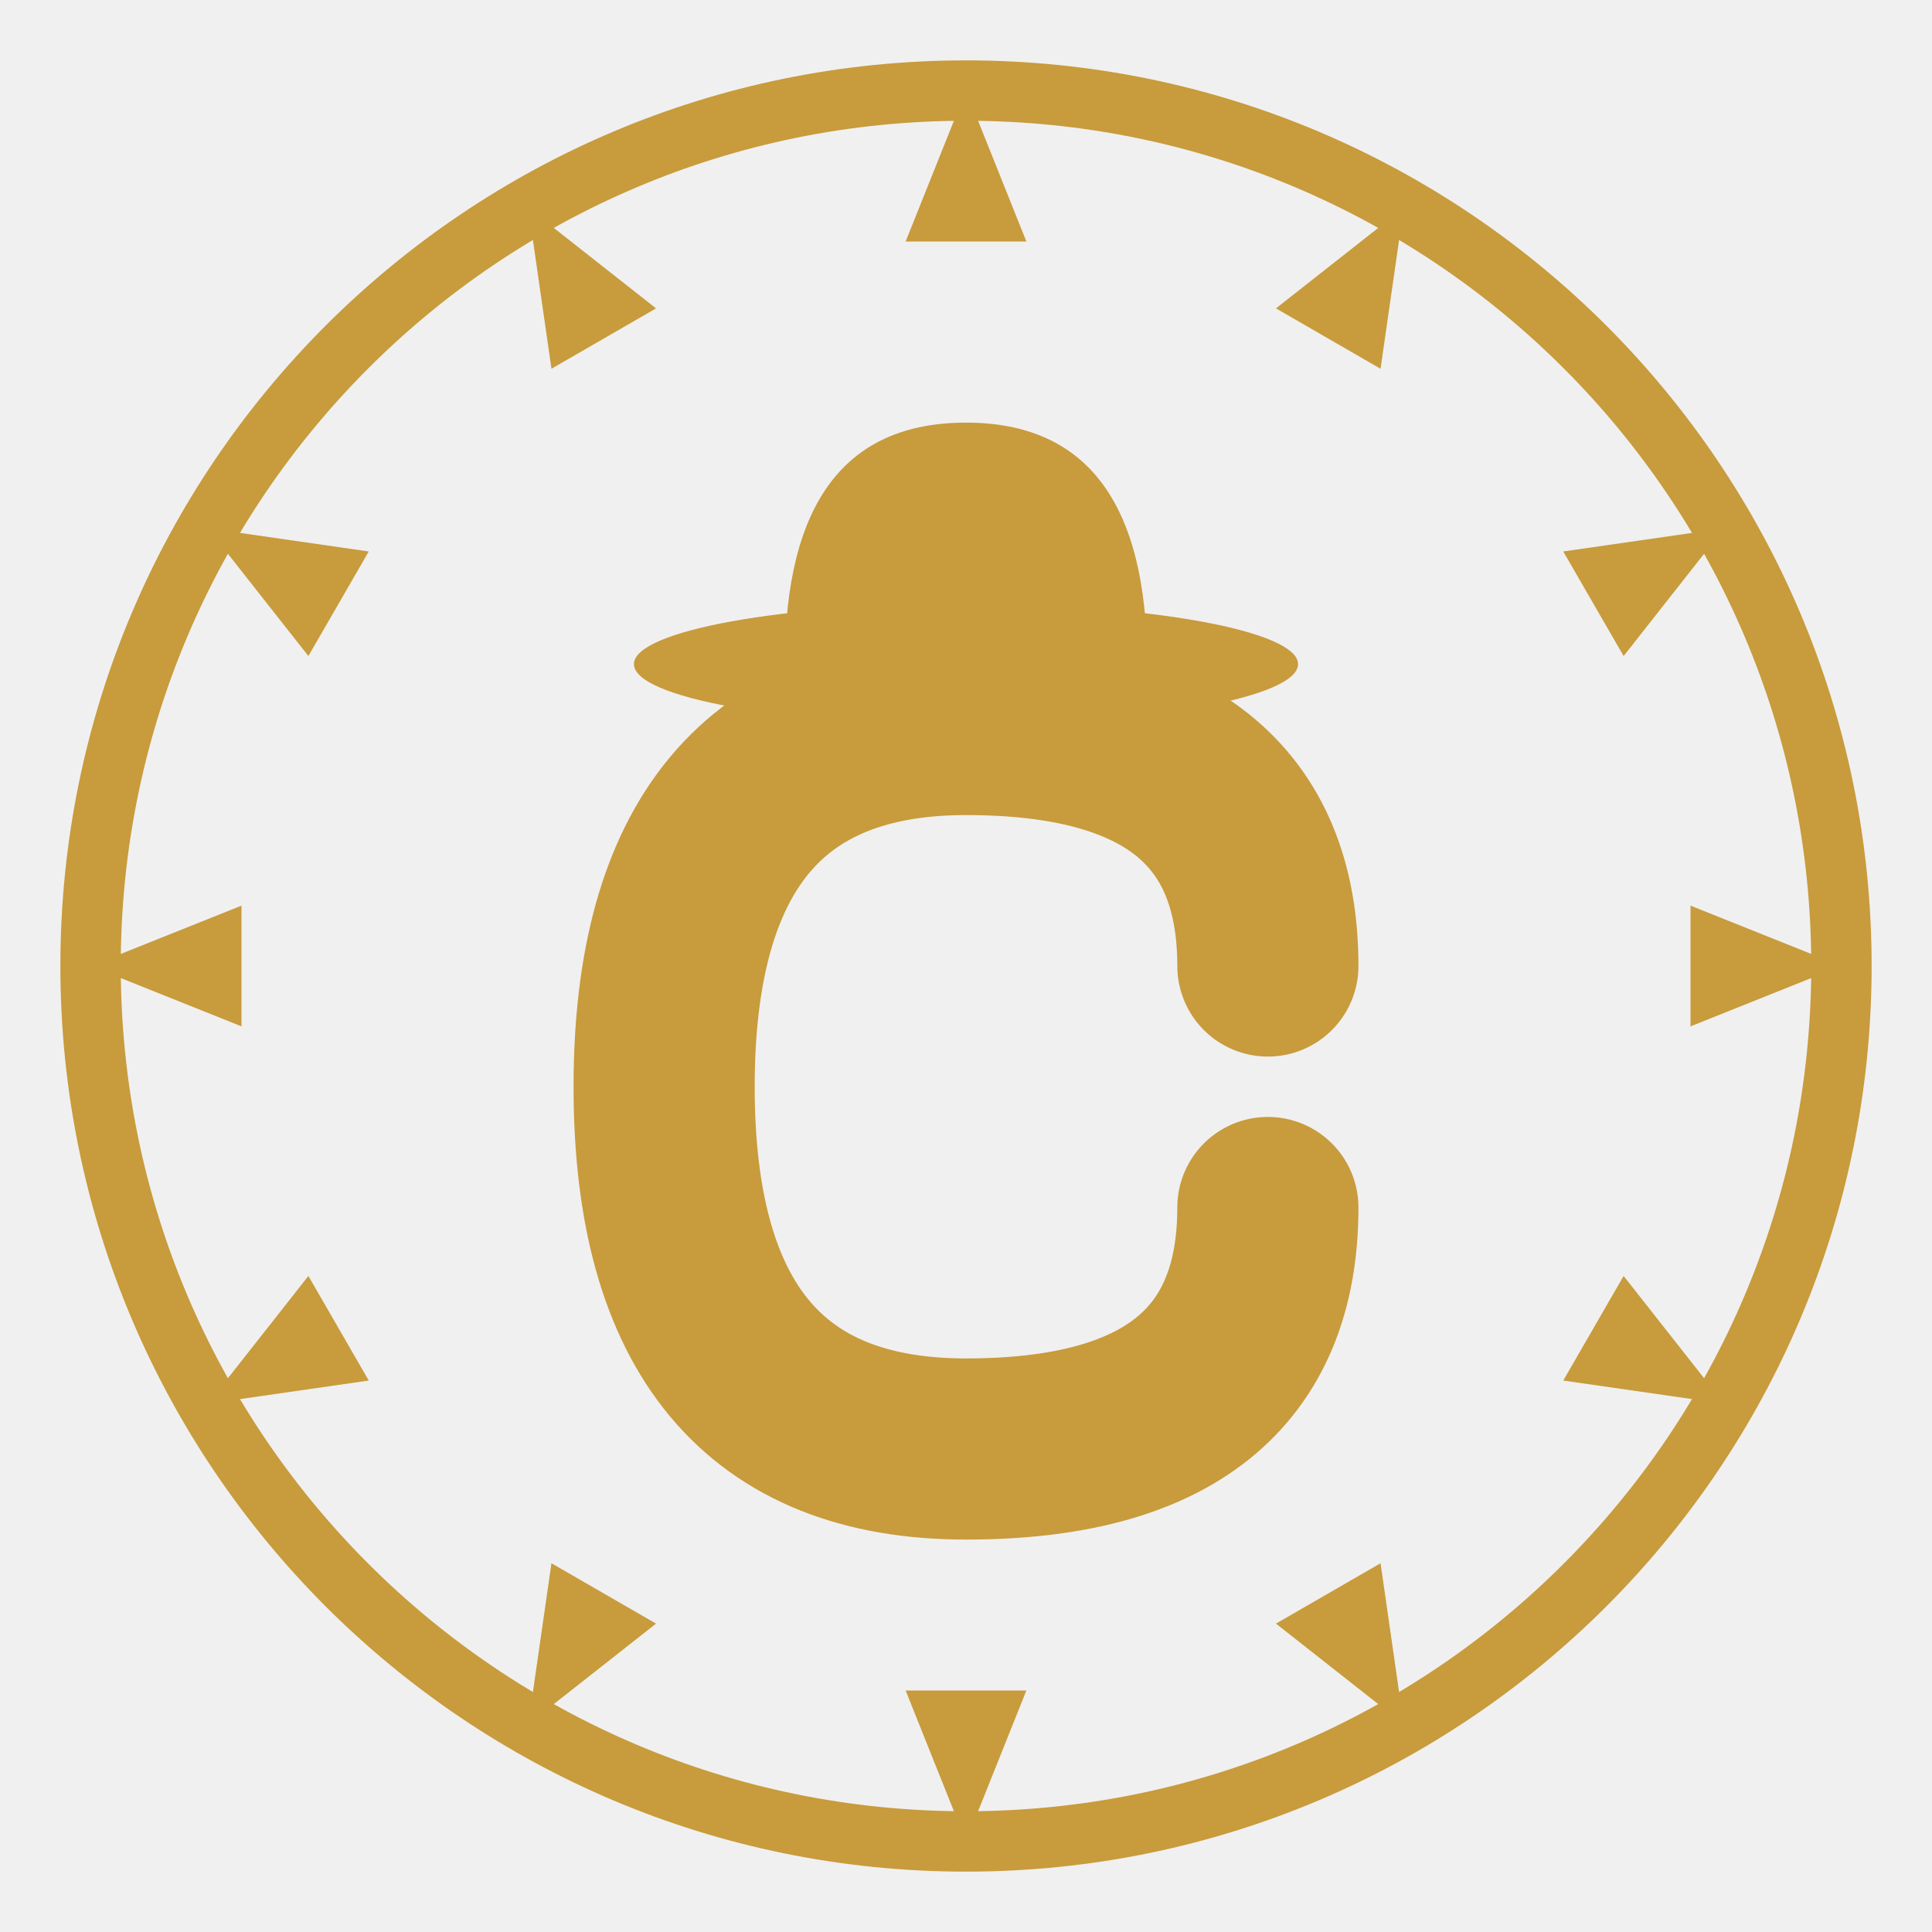
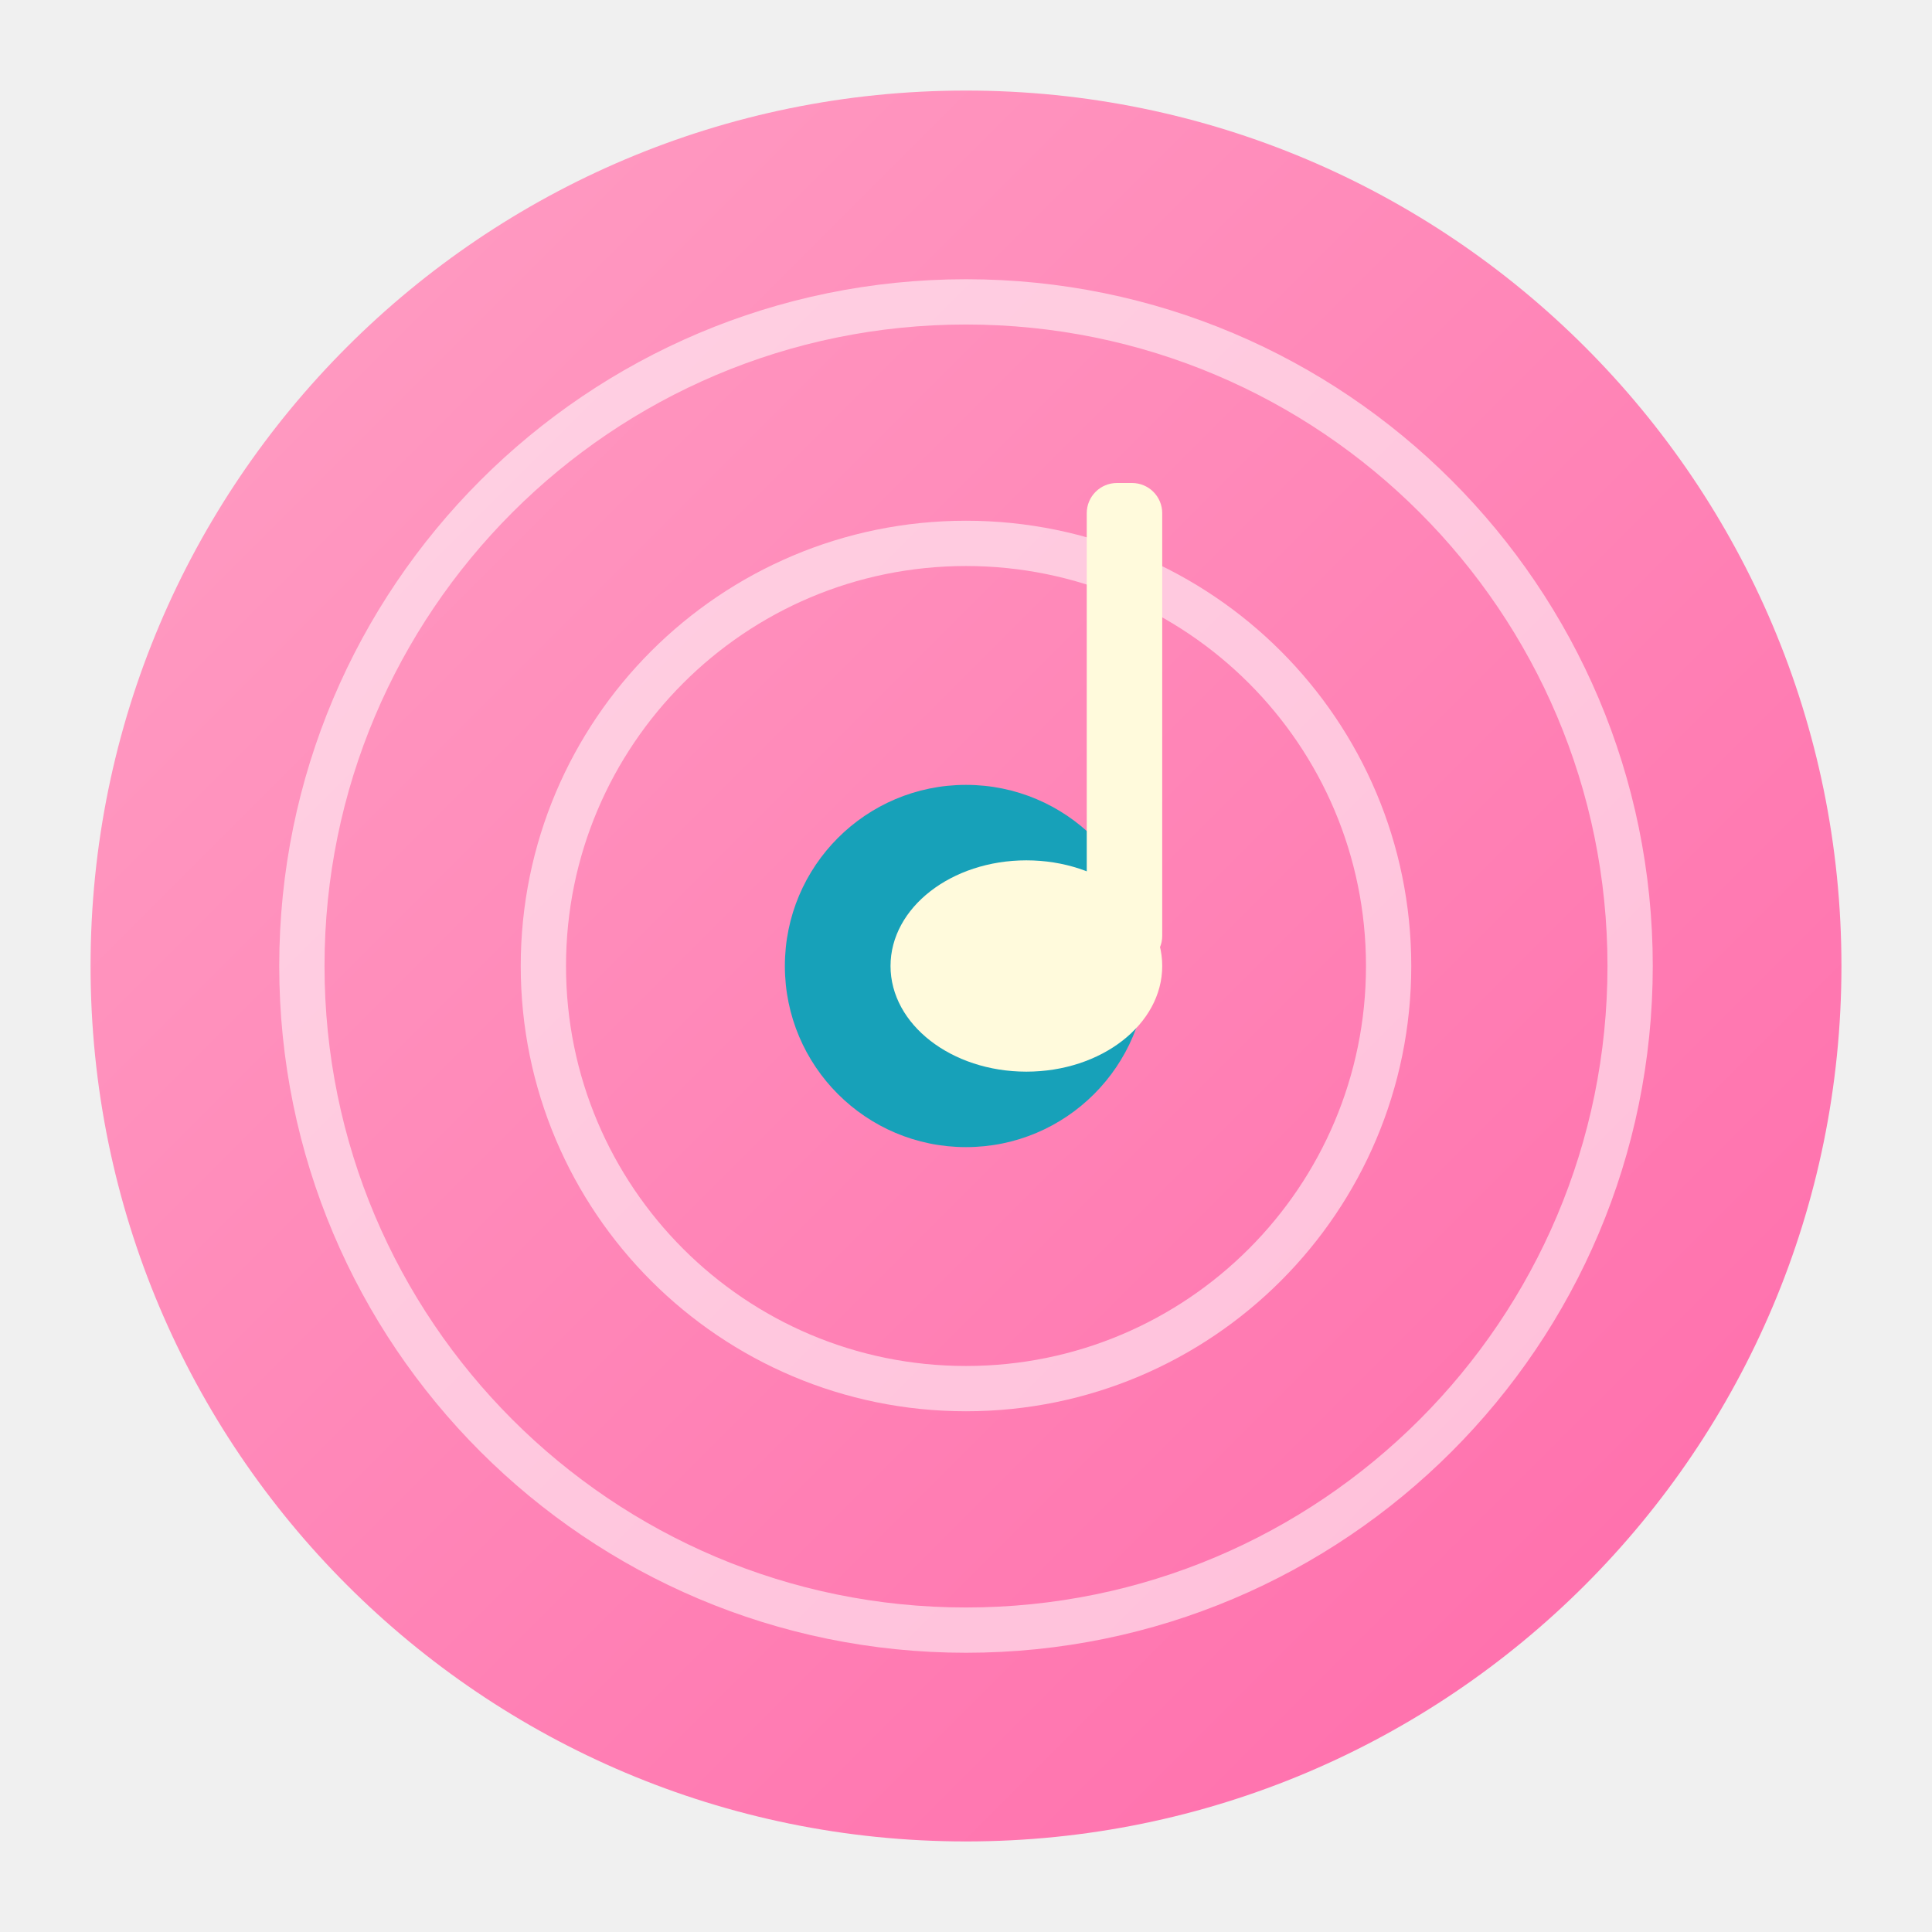
<svg xmlns="http://www.w3.org/2000/svg" viewBox="0 0 64 64" fill="none">
-   <circle cx="32" cy="32" r="29" stroke="#C89B3C" stroke-width="2" fill="none" />
-   <g fill="#C89B3C">
-     <polygon points="32,3 30,8 34,8" />
-     <polygon points="32,3 30,8 34,8" transform="rotate(30 32 32)" />
-     <polygon points="32,3 30,8 34,8" transform="rotate(60 32 32)" />
-     <polygon points="32,3 30,8 34,8" transform="rotate(90 32 32)" />
-     <polygon points="32,3 30,8 34,8" transform="rotate(120 32 32)" />
-     <polygon points="32,3 30,8 34,8" transform="rotate(150 32 32)" />
-     <polygon points="32,3 30,8 34,8" transform="rotate(180 32 32)" />
-     <polygon points="32,3 30,8 34,8" transform="rotate(210 32 32)" />
-     <polygon points="32,3 30,8 34,8" transform="rotate(240 32 32)" />
-     <polygon points="32,3 30,8 34,8" transform="rotate(270 32 32)" />
-     <polygon points="32,3 30,8 34,8" transform="rotate(300 32 32)" />
-     <polygon points="32,3 30,8 34,8" transform="rotate(330 32 32)" />
+   <defs>
+     <linearGradient id="bg" x1="0" y1="0" x2="1" y2="1">
+       <stop offset="0%" stop-color="#FFA0C4" />
+       <stop offset="100%" stop-color="#FF6AAA" />
+     </linearGradient>
+   </defs>
+   <circle cx="32" cy="32" r="29" fill="url(#bg)" />
+   <circle cx="32" cy="32" r="22" fill="none" stroke="#FFFFFF" stroke-width="1.5" opacity="0.55" />
+   <circle cx="32" cy="32" r="14" fill="none" stroke="#FFFFFF" stroke-width="1.5" opacity="0.55" />
+   <circle cx="32" cy="32" r="6" fill="#17A1B9" />
+   <circle cx="32" cy="32" r="2" fill="#FFFADC" />
+   <g transform="translate(36 16)" fill="#FFFADC">
+     <rect x="0" y="0" width="2.5" height="16" rx="1" />
+     <ellipse cx="-2" cy="16" rx="4.5" ry="3.5" />
  </g>
-   <g fill="#C89B3C">
-     <ellipse cx="32" cy="22" rx="11" ry="2" />
-     <path d="M 26 22 Q 26 14 32 14 Q 38 14 38 22 Z" />
-   </g>
-   <path d="M 42 32 Q 42 24 32 24 Q 22 24 22 36 Q 22 48 32 48 Q 42 48 42 40" stroke="#C89B3C" stroke-width="6" stroke-linecap="round" fill="none" />
</svg>
